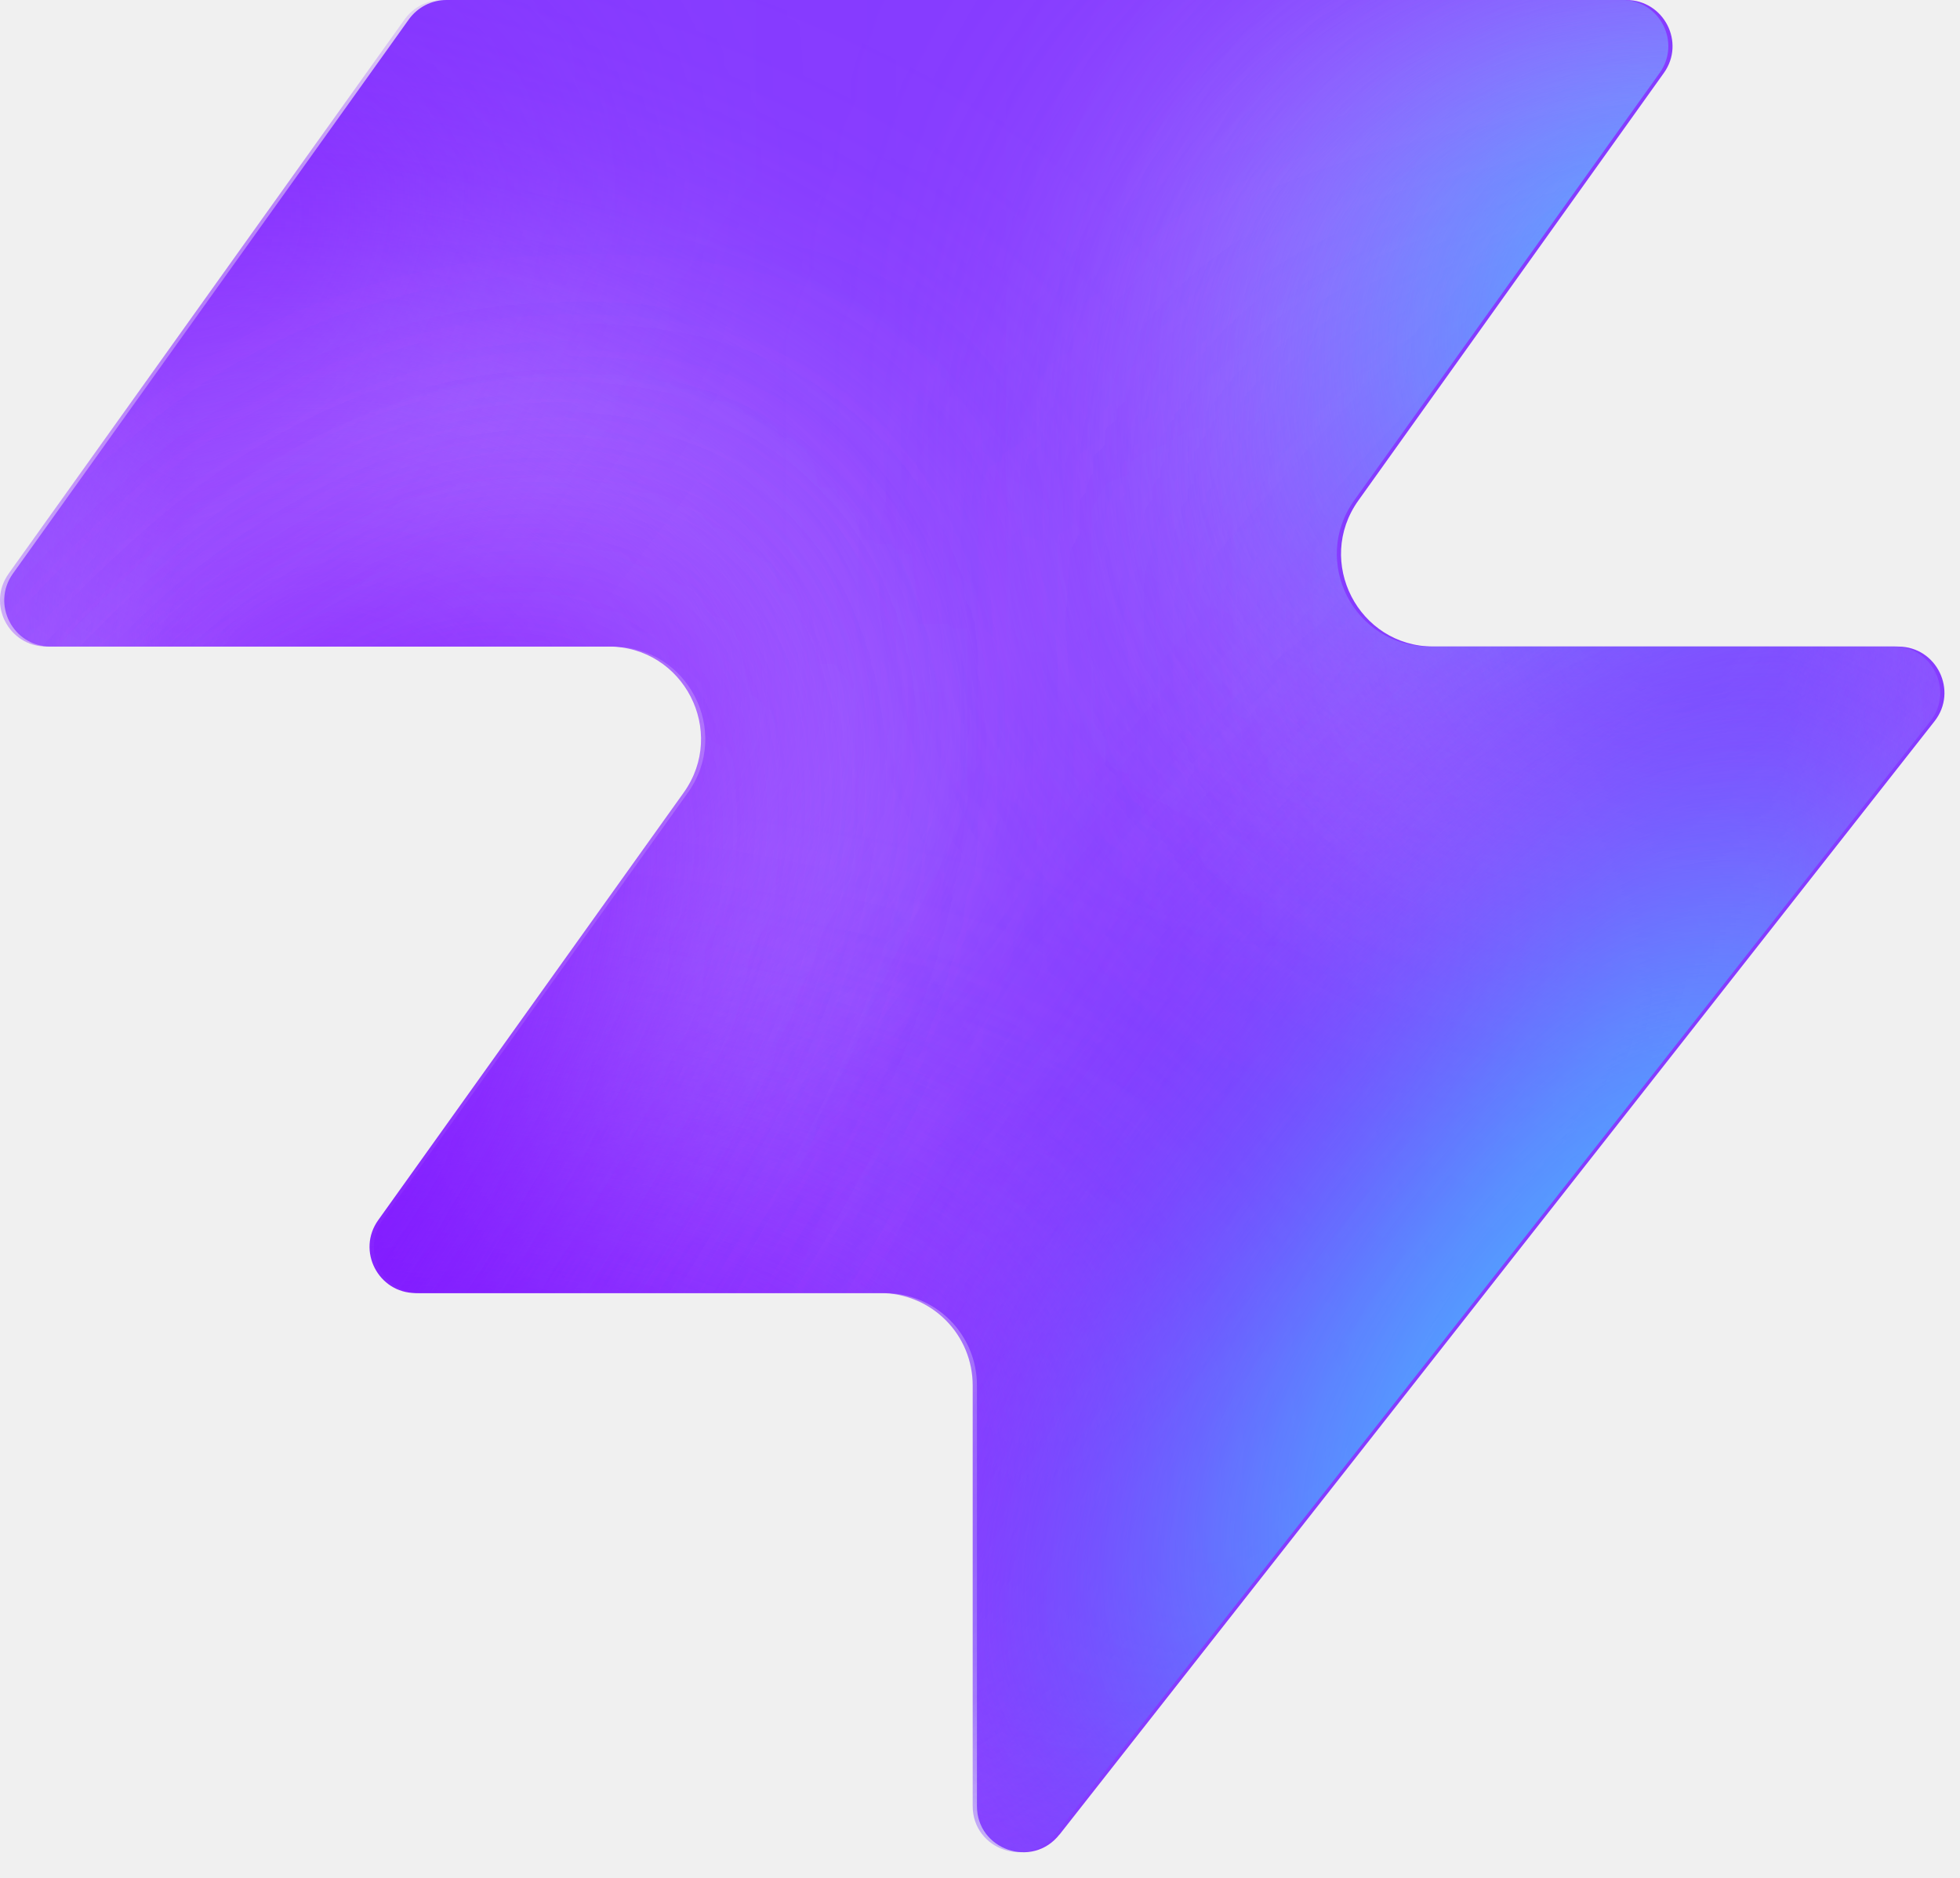
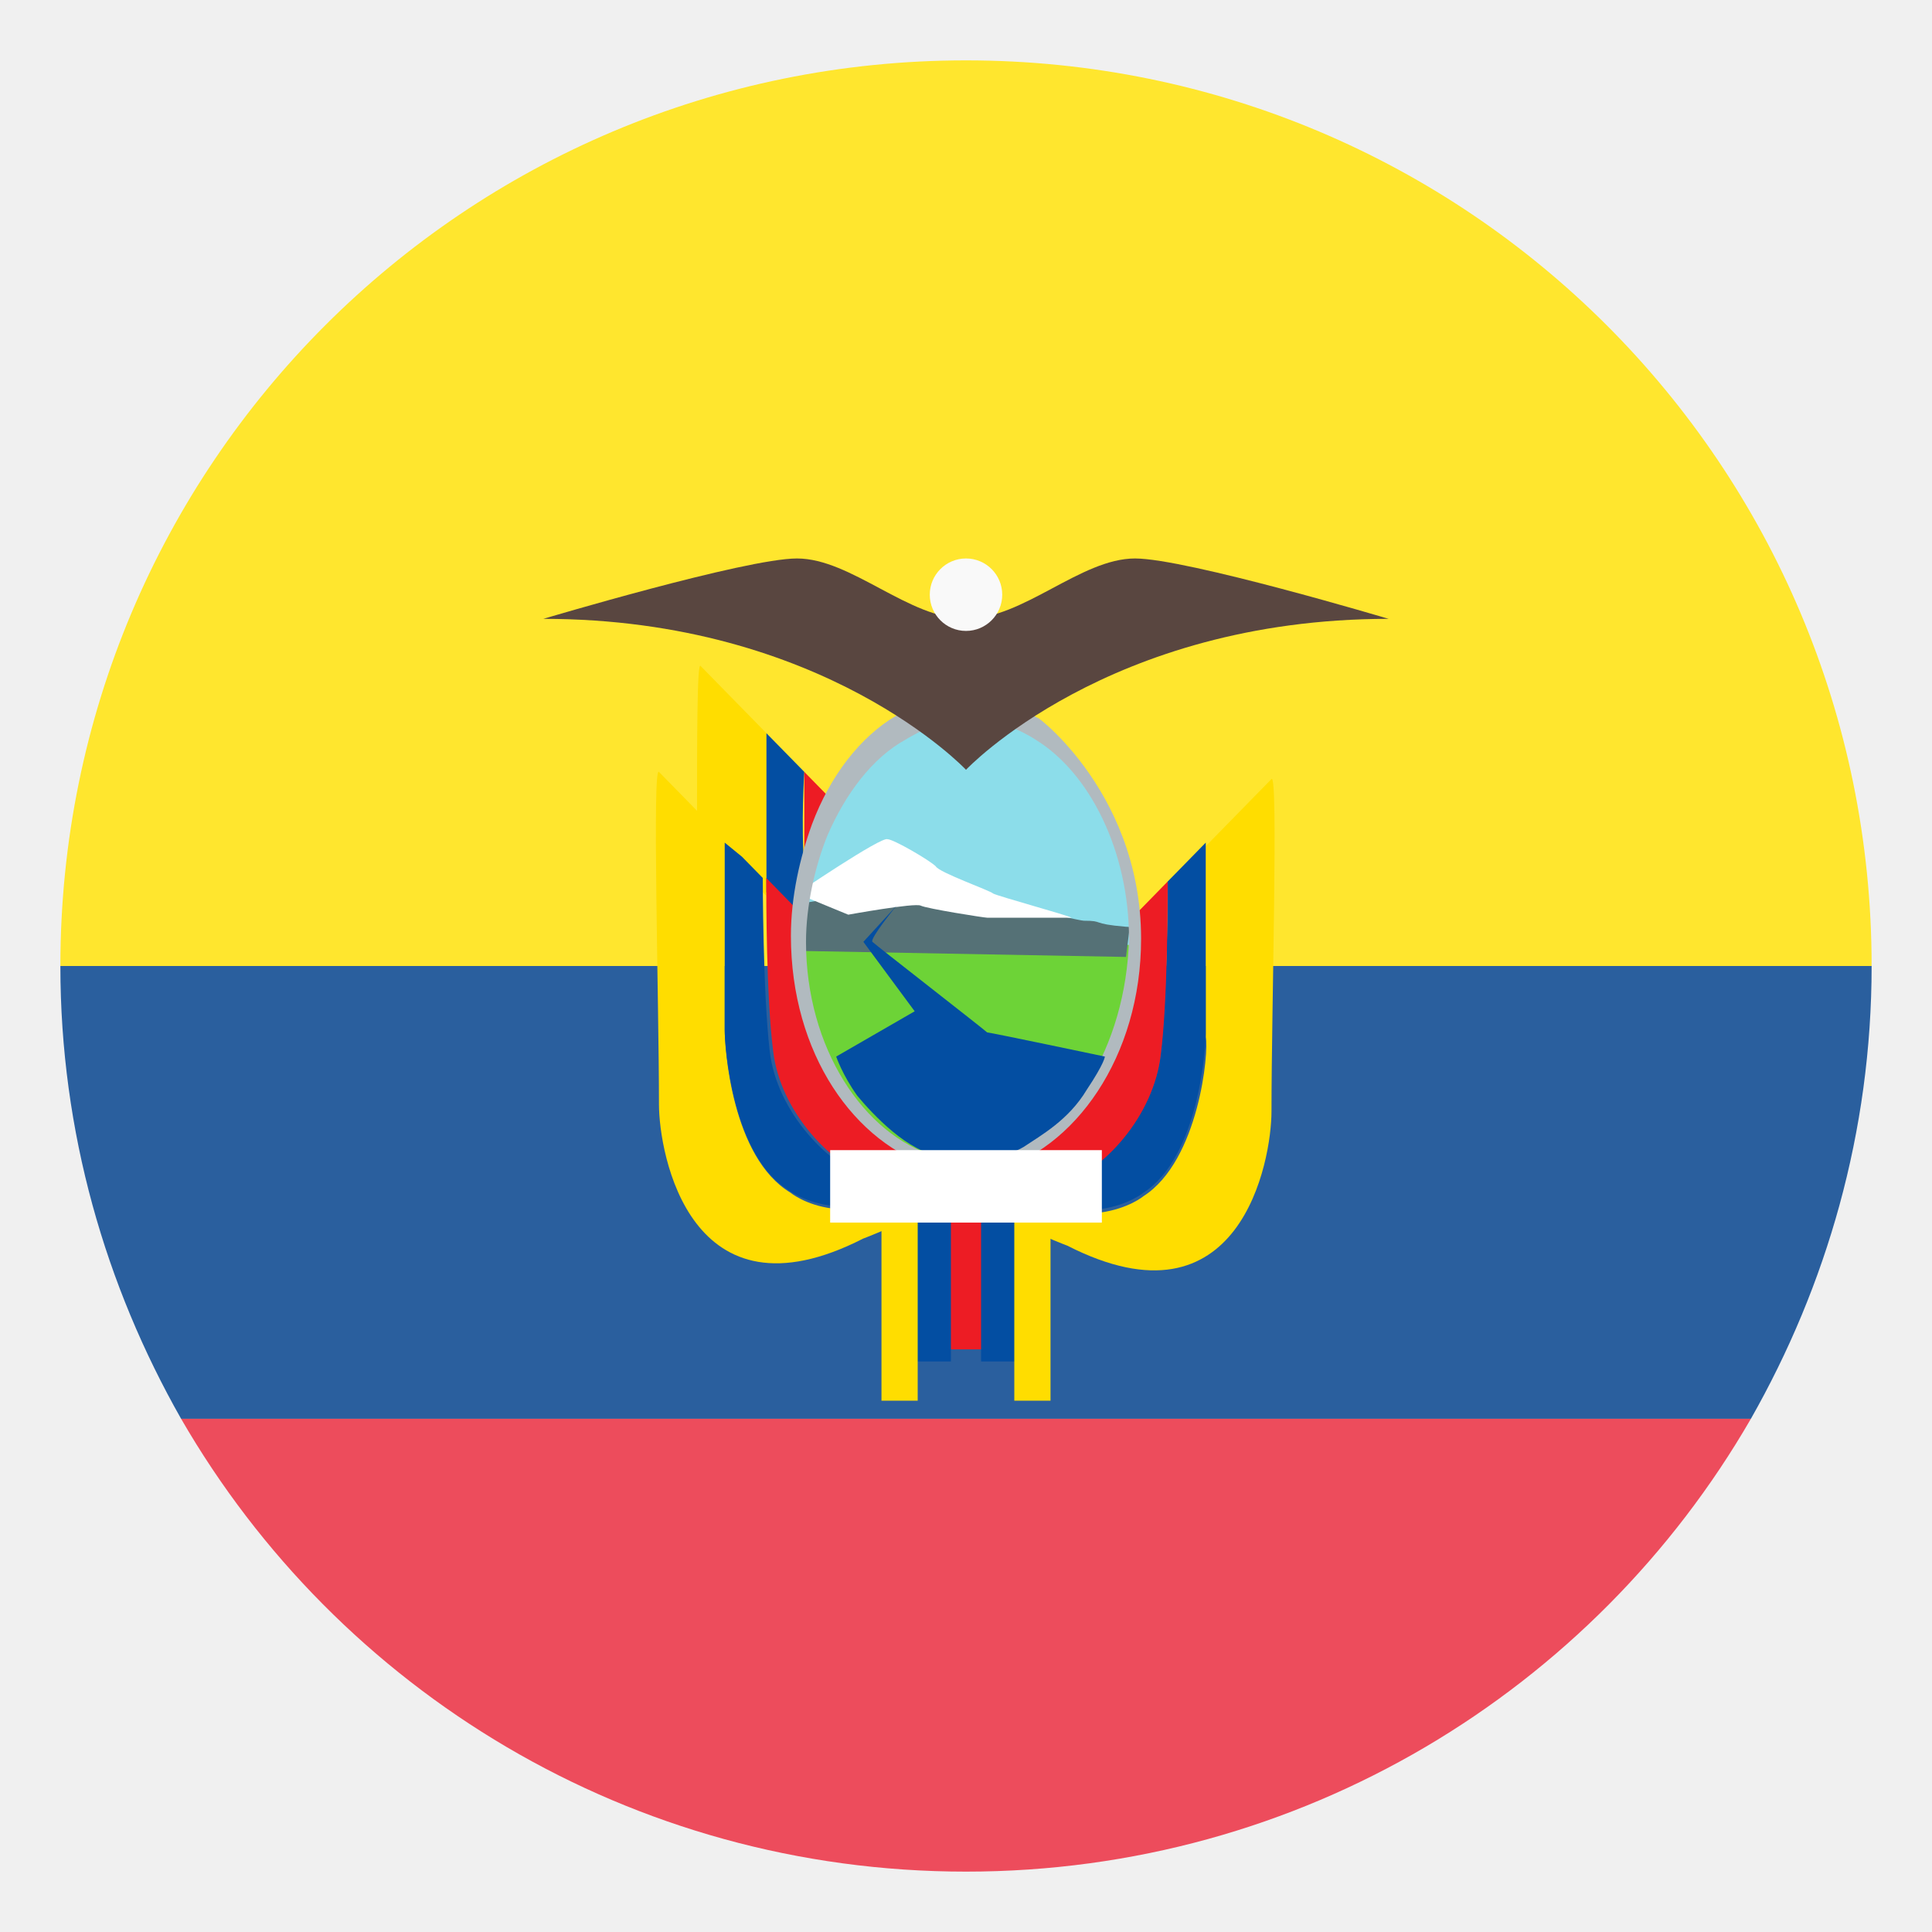
- <svg xmlns="http://www.w3.org/2000/svg" width="48" height="46" fill="none" viewBox="0 0 48 46">
-   <path fill="#863bff" d="M25.946 44.938c-.664.845-2.021.375-2.021-.698V33.937a2.26 2.26 0 0 0-2.262-2.262H10.287c-.92 0-1.456-1.04-.92-1.788l7.48-10.471c1.07-1.497 0-3.578-1.842-3.578H1.237c-.92 0-1.456-1.04-.92-1.788L10.013.474c.214-.297.556-.474.92-.474h28.894c.92 0 1.456 1.04.92 1.788l-7.48 10.471c-1.07 1.498 0 3.579 1.842 3.579h11.377c.943 0 1.473 1.088.89 1.83L25.947 44.94z" style="fill:#863bff;fill:color(display-p3 .525 .23 1);fill-opacity:1" />
-   <mask id="a" width="48" height="46" x="0" y="0" maskUnits="userSpaceOnUse" style="mask-type:alpha">
-     <path fill="#000" d="M25.842 44.938c-.664.844-2.021.375-2.021-.698V33.937a2.26 2.26 0 0 0-2.262-2.262H10.183c-.92 0-1.456-1.04-.92-1.788l7.48-10.471c1.07-1.498 0-3.579-1.842-3.579H1.133c-.92 0-1.456-1.04-.92-1.787L9.91.473c.214-.297.556-.474.92-.474h28.894c.92 0 1.456 1.04.92 1.788l-7.48 10.471c-1.07 1.498 0 3.578 1.842 3.578h11.377c.943 0 1.473 1.088.89 1.832L25.843 44.94z" style="fill:#000;fill-opacity:1" />
-   </mask>
-   <g mask="url(#a)">
-     <g filter="url(#b)">
-       <ellipse cx="5.508" cy="14.704" fill="#ede6ff" rx="5.508" ry="14.704" style="fill:#ede6ff;fill:color(display-p3 .927 .903 1);fill-opacity:1" transform="matrix(.00324 1 1 -.00324 -4.47 31.516)" />
-     </g>
-     <g filter="url(#c)">
-       <ellipse cx="10.399" cy="29.851" fill="#ede6ff" rx="10.399" ry="29.851" style="fill:#ede6ff;fill:color(display-p3 .927 .903 1);fill-opacity:1" transform="matrix(.00324 1 1 -.00324 -39.328 7.883)" />
-     </g>
-     <g filter="url(#d)">
-       <ellipse cx="5.508" cy="30.487" fill="#7e14ff" rx="5.508" ry="30.487" style="fill:#7e14ff;fill:color(display-p3 .492 .077 1);fill-opacity:1" transform="rotate(89.814 -25.913 -14.639)scale(1 -1)" />
-     </g>
-     <g filter="url(#e)">
-       <ellipse cx="5.508" cy="30.599" fill="#7e14ff" rx="5.508" ry="30.599" style="fill:#7e14ff;fill:color(display-p3 .492 .077 1);fill-opacity:1" transform="rotate(89.814 -32.644 -3.334)scale(1 -1)" />
-     </g>
-     <g filter="url(#f)">
-       <ellipse cx="5.508" cy="30.599" fill="#7e14ff" rx="5.508" ry="30.599" style="fill:#7e14ff;fill:color(display-p3 .492 .077 1);fill-opacity:1" transform="matrix(.00324 1 1 -.00324 -34.34 30.47)" />
-     </g>
-     <g filter="url(#g)">
-       <ellipse cx="14.072" cy="22.078" fill="#ede6ff" rx="14.072" ry="22.078" style="fill:#ede6ff;fill:color(display-p3 .927 .903 1);fill-opacity:1" transform="rotate(93.35 24.506 48.493)scale(-1 1)" />
-     </g>
-     <g filter="url(#h)">
-       <ellipse cx="3.47" cy="21.501" fill="#7e14ff" rx="3.47" ry="21.501" style="fill:#7e14ff;fill:color(display-p3 .492 .077 1);fill-opacity:1" transform="rotate(89.009 28.708 47.59)scale(-1 1)" />
-     </g>
-     <g filter="url(#i)">
-       <ellipse cx="3.47" cy="21.501" fill="#7e14ff" rx="3.47" ry="21.501" style="fill:#7e14ff;fill:color(display-p3 .492 .077 1);fill-opacity:1" transform="rotate(89.009 28.708 47.59)scale(-1 1)" />
-     </g>
-     <g filter="url(#j)">
-       <ellipse cx=".387" cy="8.972" fill="#7e14ff" rx="4.407" ry="29.108" style="fill:#7e14ff;fill:color(display-p3 .492 .077 1);fill-opacity:1" transform="rotate(39.51 .387 8.972)" />
-     </g>
-     <g filter="url(#k)">
-       <ellipse cx="47.523" cy="-6.092" fill="#7e14ff" rx="4.407" ry="29.108" style="fill:#7e14ff;fill:color(display-p3 .492 .077 1);fill-opacity:1" transform="rotate(37.892 47.523 -6.092)" />
-     </g>
-     <g filter="url(#l)">
-       <ellipse cx="41.412" cy="6.333" fill="#47bfff" rx="5.971" ry="9.665" style="fill:#47bfff;fill:color(display-p3 .28 .748 1);fill-opacity:1" transform="rotate(37.892 41.412 6.333)" />
-     </g>
-     <g filter="url(#m)">
-       <ellipse cx="-1.879" cy="38.332" fill="#7e14ff" rx="4.407" ry="29.108" style="fill:#7e14ff;fill:color(display-p3 .492 .077 1);fill-opacity:1" transform="rotate(37.892 -1.88 38.332)" />
-     </g>
-     <g filter="url(#n)">
-       <ellipse cx="-1.879" cy="38.332" fill="#7e14ff" rx="4.407" ry="29.108" style="fill:#7e14ff;fill:color(display-p3 .492 .077 1);fill-opacity:1" transform="rotate(37.892 -1.88 38.332)" />
-     </g>
-     <g filter="url(#o)">
-       <ellipse cx="35.651" cy="29.907" fill="#7e14ff" rx="4.407" ry="29.108" style="fill:#7e14ff;fill:color(display-p3 .492 .077 1);fill-opacity:1" transform="rotate(37.892 35.651 29.907)" />
-     </g>
-     <g filter="url(#p)">
-       <ellipse cx="38.418" cy="32.4" fill="#47bfff" rx="5.971" ry="15.297" style="fill:#47bfff;fill:color(display-p3 .28 .748 1);fill-opacity:1" transform="rotate(37.892 38.418 32.4)" />
-     </g>
+ <svg xmlns="http://www.w3.org/2000/svg" width="800px" height="800px" viewBox="0 0 64 64" aria-hidden="true" role="img" class="iconify iconify--emojione" preserveAspectRatio="xMidYMid meet">
+   <path d="M62 32H2c0 5.5 1.5 10.6 4 15h52c2.5-4.4 4-9.5 4-15" fill="#2a5f9e">
+ 
+ </path>
+   <path d="M32 2C15.4 2 2 15.4 2 32h60C62 15.4 48.6 2 32 2z" fill="#ffe62e">
+ 
+ </path>
+   <path d="M32 62c11.1 0 20.8-6 26-15H6c5.2 9 14.9 15 26 15" fill="#ed4c5c">
+ 
+ </path>
+   <path d="M25.383 29.553l.802.82l.344-.937l.115-.586c-.115-1.64 0-3.28 0-3.28l.23.235l-.918-.937l-.573-.585v5.27" fill="#034ea2">
+ 
+ </path>
+   <path d="M26.644 28.85l.802-2.46l-.802-.82v3.28" fill="#ed1c24">
+ 
+ </path>
+   <path d="M25.383 24.283l.573.585l-2.751-2.81c-.115-.118-.115 2.459-.115 5.27l2.293 2.342v-5.387" fill="#fd0">
+ 
+ </path>
+   <path d="M26.185 39.508c-1.948-1.171-2.178-4.802-2.178-5.388v-6.324l.574.586l-2.752-2.811c-.229-.234 0 7.612 0 11.009c0 1.64 1.032 7.378 6.764 4.45c0 0 2.866-1.054 3.783-2.342h-.573c-.115.117-.23.117-.344.117c-3.325 2.342-5.274.703-5.274.703" fill="#fd0">
+ 
+ </path>
+   <path d="M24.007 34.12c0 .469.23 4.1 2.064 5.27c0 0 1.949 1.64 5.388-.585c-1.032.469-1.834.469-2.408.351c-1.605-.468-3.324-2.342-3.553-4.333c-.23-1.99-.23-5.739-.23-5.739l.23.235l-.917-.937l-.574-.469v6.207" fill="#034ea2">
+ 
+ </path>
+   <path d="M26.415 31.661v-1.523c-.344-.35.114.118-.803-.82l-.229-.234v.118c0 .468 0 3.864.23 5.621c.229 1.991 1.948 3.865 3.553 4.333c.573.118 1.376.118 2.407-.35c.115 0 .115-.118.23-.118c-3.096-.351-5.044-3.162-5.388-7.027" fill="#ed1c24">
+ 
+ </path>
+   <path d="M37.878 39.625c1.835-1.171 2.179-4.802 2.064-5.27V28.03l-.573.586l2.751-2.81c.23-.235 0 7.612 0 11.008c0 1.64-1.032 7.378-6.764 4.45c0 0-2.866-1.053-3.783-2.342h.574c.114 0 .229.117.229.117c3.554 2.226 5.502.586 5.502.586" fill="#fd0">
+ 
+ </path>
+   <path d="M39.942 34.238c0 .468-.23 4.099-2.064 5.27c0 0-1.948 1.64-5.388-.586c1.032.469 1.835.469 2.408.352c1.605-.469 3.324-2.343 3.554-4.334c.229-1.99.229-5.738.229-5.738l-.23.234l.918-.937l.573-.586v6.325" fill="#034ea2">
+ 
+ </path>
+   <path d="M37.65 31.778v-1.522l.802-.82l.229-.234v.117c0 .468 0 3.864-.23 5.621c-.229 1.991-1.834 3.865-3.553 4.45c-.573.118-1.376.118-2.408-.35c-.114 0-.114-.118-.229-.118c2.98-.468 5.044-3.279 5.388-7.144" fill="#ed1c24">
+ 
+ </path>
+   <path d="M26.3 31c0 4.1 2.6 7.4 5.7 7.4s5.7-3.3 5.7-7.4s-2.6-7.4-5.7-7.4s-5.7 3.4-5.7 7.4" fill="#8cddea">
+ 
+ </path>
+   <path d="M26.3 31.3c0 4.1 2.6 7.4 5.7 7.4c3.2 0 5.7-3.3 5.7-7.4H26.3" fill="#6dd337">
+ 
+ </path>
+   <path d="M26.5 31.5l10.8.2l.1-.8c0-.1.2-.2-.1-.2c-1.2-.1-.7-.2-1.4-.2c-.2 0-4.8-1.1-5.2-1.1c-.4-.1-4 .5-4 .5l-.2 1.6" fill="#557176">
+ 
+ </path>
+   <path d="M26.4 29.6l1.7.7s2.2-.4 2.4-.3c.2.1 2.1.4 2.2.4h2.9h-.1c-.2-.1-2.4-.7-2.6-.8c-.1-.1-1.8-.7-1.9-.9c-.2-.2-1.4-.9-1.6-.9c-.2-.1-3 1.8-3 1.8" fill="#ffffff">
+ 
+ </path>
+   <path d="M34.4 23.8s-1.1-.7-2.5-.7c-1.1 0-2.2.6-2.2.6c-1.2.7-2.2 2-2.8 3.6c-.4 1.1-.7 2.4-.7 3.7c0 3.9 2.1 6.9 4.8 7.7c0 0 .4.2.9.2s1-.1 1-.1c2.7-.7 4.9-3.8 4.9-7.7c0-5.1-3.9-7.7-3.4-7.3M33 38.3s-.5.1-1 .1s-1-.1-1-.1c-2.4-.7-4.3-3.6-4.3-7.1c0-1.2.3-2.5.7-3.5c.6-1.4 1.5-2.6 2.6-3.2c0 0 1.1-.7 2-.7c1.3 0 2.3.7 2.3.7c1.8 1.1 3.1 3.7 3.1 6.6c-.1 3.6-2 6.6-4.4 7.2" fill="#b1babf">
+ 
+ </path>
+   <path d="M28.6 31.2l1.7 2.3l-2.6 1.5s.2.6.7 1.3c.5.6 1.7 1.9 2.8 2c1.2.1 2 .1 2.7-.3c.6-.4 1.5-.9 2.1-1.9c.6-.9.6-1.1.6-1.1s-3.8-.8-3.9-.8c-.1-.1-3.7-2.9-3.8-3c-.1-.1.8-1.2.8-1.2l-1.1 1.2z" fill="#034ea2">
+ 
+ </path>
+   <path fill="#ed1c24" d="M31.1 39.8H33v4.9h-1.9z">
+ 
+ </path>
+   <g fill="#034ea2">
+     <path d="M29.6 40.2h1.9v4.9h-1.9z">
+ 
+ </path>
+     <path d="M32.5 40.2h1.9v4.9h-1.9z">
+ 
+ </path>
  </g>
-   <defs>
-     <filter id="b" width="60.045" height="41.654" x="-19.77" y="16.149" color-interpolation-filters="sRGB" filterUnits="userSpaceOnUse">
-       <feFlood flood-opacity="0" result="BackgroundImageFix" />
-       <feBlend in="SourceGraphic" in2="BackgroundImageFix" result="shape" />
-       <feGaussianBlur result="effect1_foregroundBlur_2002_17158" stdDeviation="7.659" />
-     </filter>
-     <filter id="c" width="90.34" height="51.437" x="-54.613" y="-7.533" color-interpolation-filters="sRGB" filterUnits="userSpaceOnUse">
-       <feFlood flood-opacity="0" result="BackgroundImageFix" />
-       <feBlend in="SourceGraphic" in2="BackgroundImageFix" result="shape" />
-       <feGaussianBlur result="effect1_foregroundBlur_2002_17158" stdDeviation="7.659" />
-     </filter>
-     <filter id="d" width="79.355" height="29.4" x="-49.64" y="2.03" color-interpolation-filters="sRGB" filterUnits="userSpaceOnUse">
-       <feFlood flood-opacity="0" result="BackgroundImageFix" />
-       <feBlend in="SourceGraphic" in2="BackgroundImageFix" result="shape" />
-       <feGaussianBlur result="effect1_foregroundBlur_2002_17158" stdDeviation="4.596" />
-     </filter>
-     <filter id="e" width="79.579" height="29.4" x="-45.045" y="20.029" color-interpolation-filters="sRGB" filterUnits="userSpaceOnUse">
-       <feFlood flood-opacity="0" result="BackgroundImageFix" />
-       <feBlend in="SourceGraphic" in2="BackgroundImageFix" result="shape" />
-       <feGaussianBlur result="effect1_foregroundBlur_2002_17158" stdDeviation="4.596" />
-     </filter>
-     <filter id="f" width="79.579" height="29.4" x="-43.513" y="21.178" color-interpolation-filters="sRGB" filterUnits="userSpaceOnUse">
-       <feFlood flood-opacity="0" result="BackgroundImageFix" />
-       <feBlend in="SourceGraphic" in2="BackgroundImageFix" result="shape" />
-       <feGaussianBlur result="effect1_foregroundBlur_2002_17158" stdDeviation="4.596" />
-     </filter>
-     <filter id="g" width="74.749" height="58.852" x="15.756" y="-17.901" color-interpolation-filters="sRGB" filterUnits="userSpaceOnUse">
-       <feFlood flood-opacity="0" result="BackgroundImageFix" />
-       <feBlend in="SourceGraphic" in2="BackgroundImageFix" result="shape" />
-       <feGaussianBlur result="effect1_foregroundBlur_2002_17158" stdDeviation="7.659" />
-     </filter>
-     <filter id="h" width="61.377" height="25.362" x="23.548" y="2.284" color-interpolation-filters="sRGB" filterUnits="userSpaceOnUse">
-       <feFlood flood-opacity="0" result="BackgroundImageFix" />
-       <feBlend in="SourceGraphic" in2="BackgroundImageFix" result="shape" />
-       <feGaussianBlur result="effect1_foregroundBlur_2002_17158" stdDeviation="4.596" />
-     </filter>
-     <filter id="i" width="61.377" height="25.362" x="23.548" y="2.284" color-interpolation-filters="sRGB" filterUnits="userSpaceOnUse">
-       <feFlood flood-opacity="0" result="BackgroundImageFix" />
-       <feBlend in="SourceGraphic" in2="BackgroundImageFix" result="shape" />
-       <feGaussianBlur result="effect1_foregroundBlur_2002_17158" stdDeviation="4.596" />
-     </filter>
-     <filter id="j" width="56.045" height="63.649" x="-27.636" y="-22.853" color-interpolation-filters="sRGB" filterUnits="userSpaceOnUse">
-       <feFlood flood-opacity="0" result="BackgroundImageFix" />
-       <feBlend in="SourceGraphic" in2="BackgroundImageFix" result="shape" />
-       <feGaussianBlur result="effect1_foregroundBlur_2002_17158" stdDeviation="4.596" />
-     </filter>
-     <filter id="k" width="54.814" height="64.646" x="20.116" y="-38.415" color-interpolation-filters="sRGB" filterUnits="userSpaceOnUse">
-       <feFlood flood-opacity="0" result="BackgroundImageFix" />
-       <feBlend in="SourceGraphic" in2="BackgroundImageFix" result="shape" />
-       <feGaussianBlur result="effect1_foregroundBlur_2002_17158" stdDeviation="4.596" />
-     </filter>
-     <filter id="l" width="33.541" height="35.313" x="24.641" y="-11.323" color-interpolation-filters="sRGB" filterUnits="userSpaceOnUse">
-       <feFlood flood-opacity="0" result="BackgroundImageFix" />
-       <feBlend in="SourceGraphic" in2="BackgroundImageFix" result="shape" />
-       <feGaussianBlur result="effect1_foregroundBlur_2002_17158" stdDeviation="4.596" />
-     </filter>
-     <filter id="m" width="54.814" height="64.646" x="-29.286" y="6.009" color-interpolation-filters="sRGB" filterUnits="userSpaceOnUse">
-       <feFlood flood-opacity="0" result="BackgroundImageFix" />
-       <feBlend in="SourceGraphic" in2="BackgroundImageFix" result="shape" />
-       <feGaussianBlur result="effect1_foregroundBlur_2002_17158" stdDeviation="4.596" />
-     </filter>
-     <filter id="n" width="54.814" height="64.646" x="-29.286" y="6.009" color-interpolation-filters="sRGB" filterUnits="userSpaceOnUse">
-       <feFlood flood-opacity="0" result="BackgroundImageFix" />
-       <feBlend in="SourceGraphic" in2="BackgroundImageFix" result="shape" />
-       <feGaussianBlur result="effect1_foregroundBlur_2002_17158" stdDeviation="4.596" />
-     </filter>
-     <filter id="o" width="54.814" height="64.646" x="8.244" y="-2.416" color-interpolation-filters="sRGB" filterUnits="userSpaceOnUse">
-       <feFlood flood-opacity="0" result="BackgroundImageFix" />
-       <feBlend in="SourceGraphic" in2="BackgroundImageFix" result="shape" />
-       <feGaussianBlur result="effect1_foregroundBlur_2002_17158" stdDeviation="4.596" />
-     </filter>
-     <filter id="p" width="39.409" height="43.623" x="18.713" y="10.588" color-interpolation-filters="sRGB" filterUnits="userSpaceOnUse">
-       <feFlood flood-opacity="0" result="BackgroundImageFix" />
-       <feBlend in="SourceGraphic" in2="BackgroundImageFix" result="shape" />
-       <feGaussianBlur result="effect1_foregroundBlur_2002_17158" stdDeviation="4.596" />
-     </filter>
-   </defs>
+   <g fill="#fd0">
+     <path d="M29.2 40.2h1.2v6.2h-1.2z">
+ 
+ </path>
+     <path d="M33.6 40.2h1.2v6.2h-1.2z">
+ 
+ </path>
+   </g>
+   <path fill="#ffffff" d="M27.5 38.1h9v2.4h-9z">
+ 
+ </path>
+   <path d="M37.6 18.5c-1.8 0-3.7 2-5.6 2s-3.8-2-5.6-2c-1.7 0-8.4 2-8.4 2c9.3 0 14 5 14 5s4.7-5 14-5c0 0-6.7-2-8.4-2" fill="#594640">
+ 
+ </path>
+   <circle cx="32" cy="19.7" r="1.2" fill="#f9f9f9">
+ 
+ </circle>
</svg>
